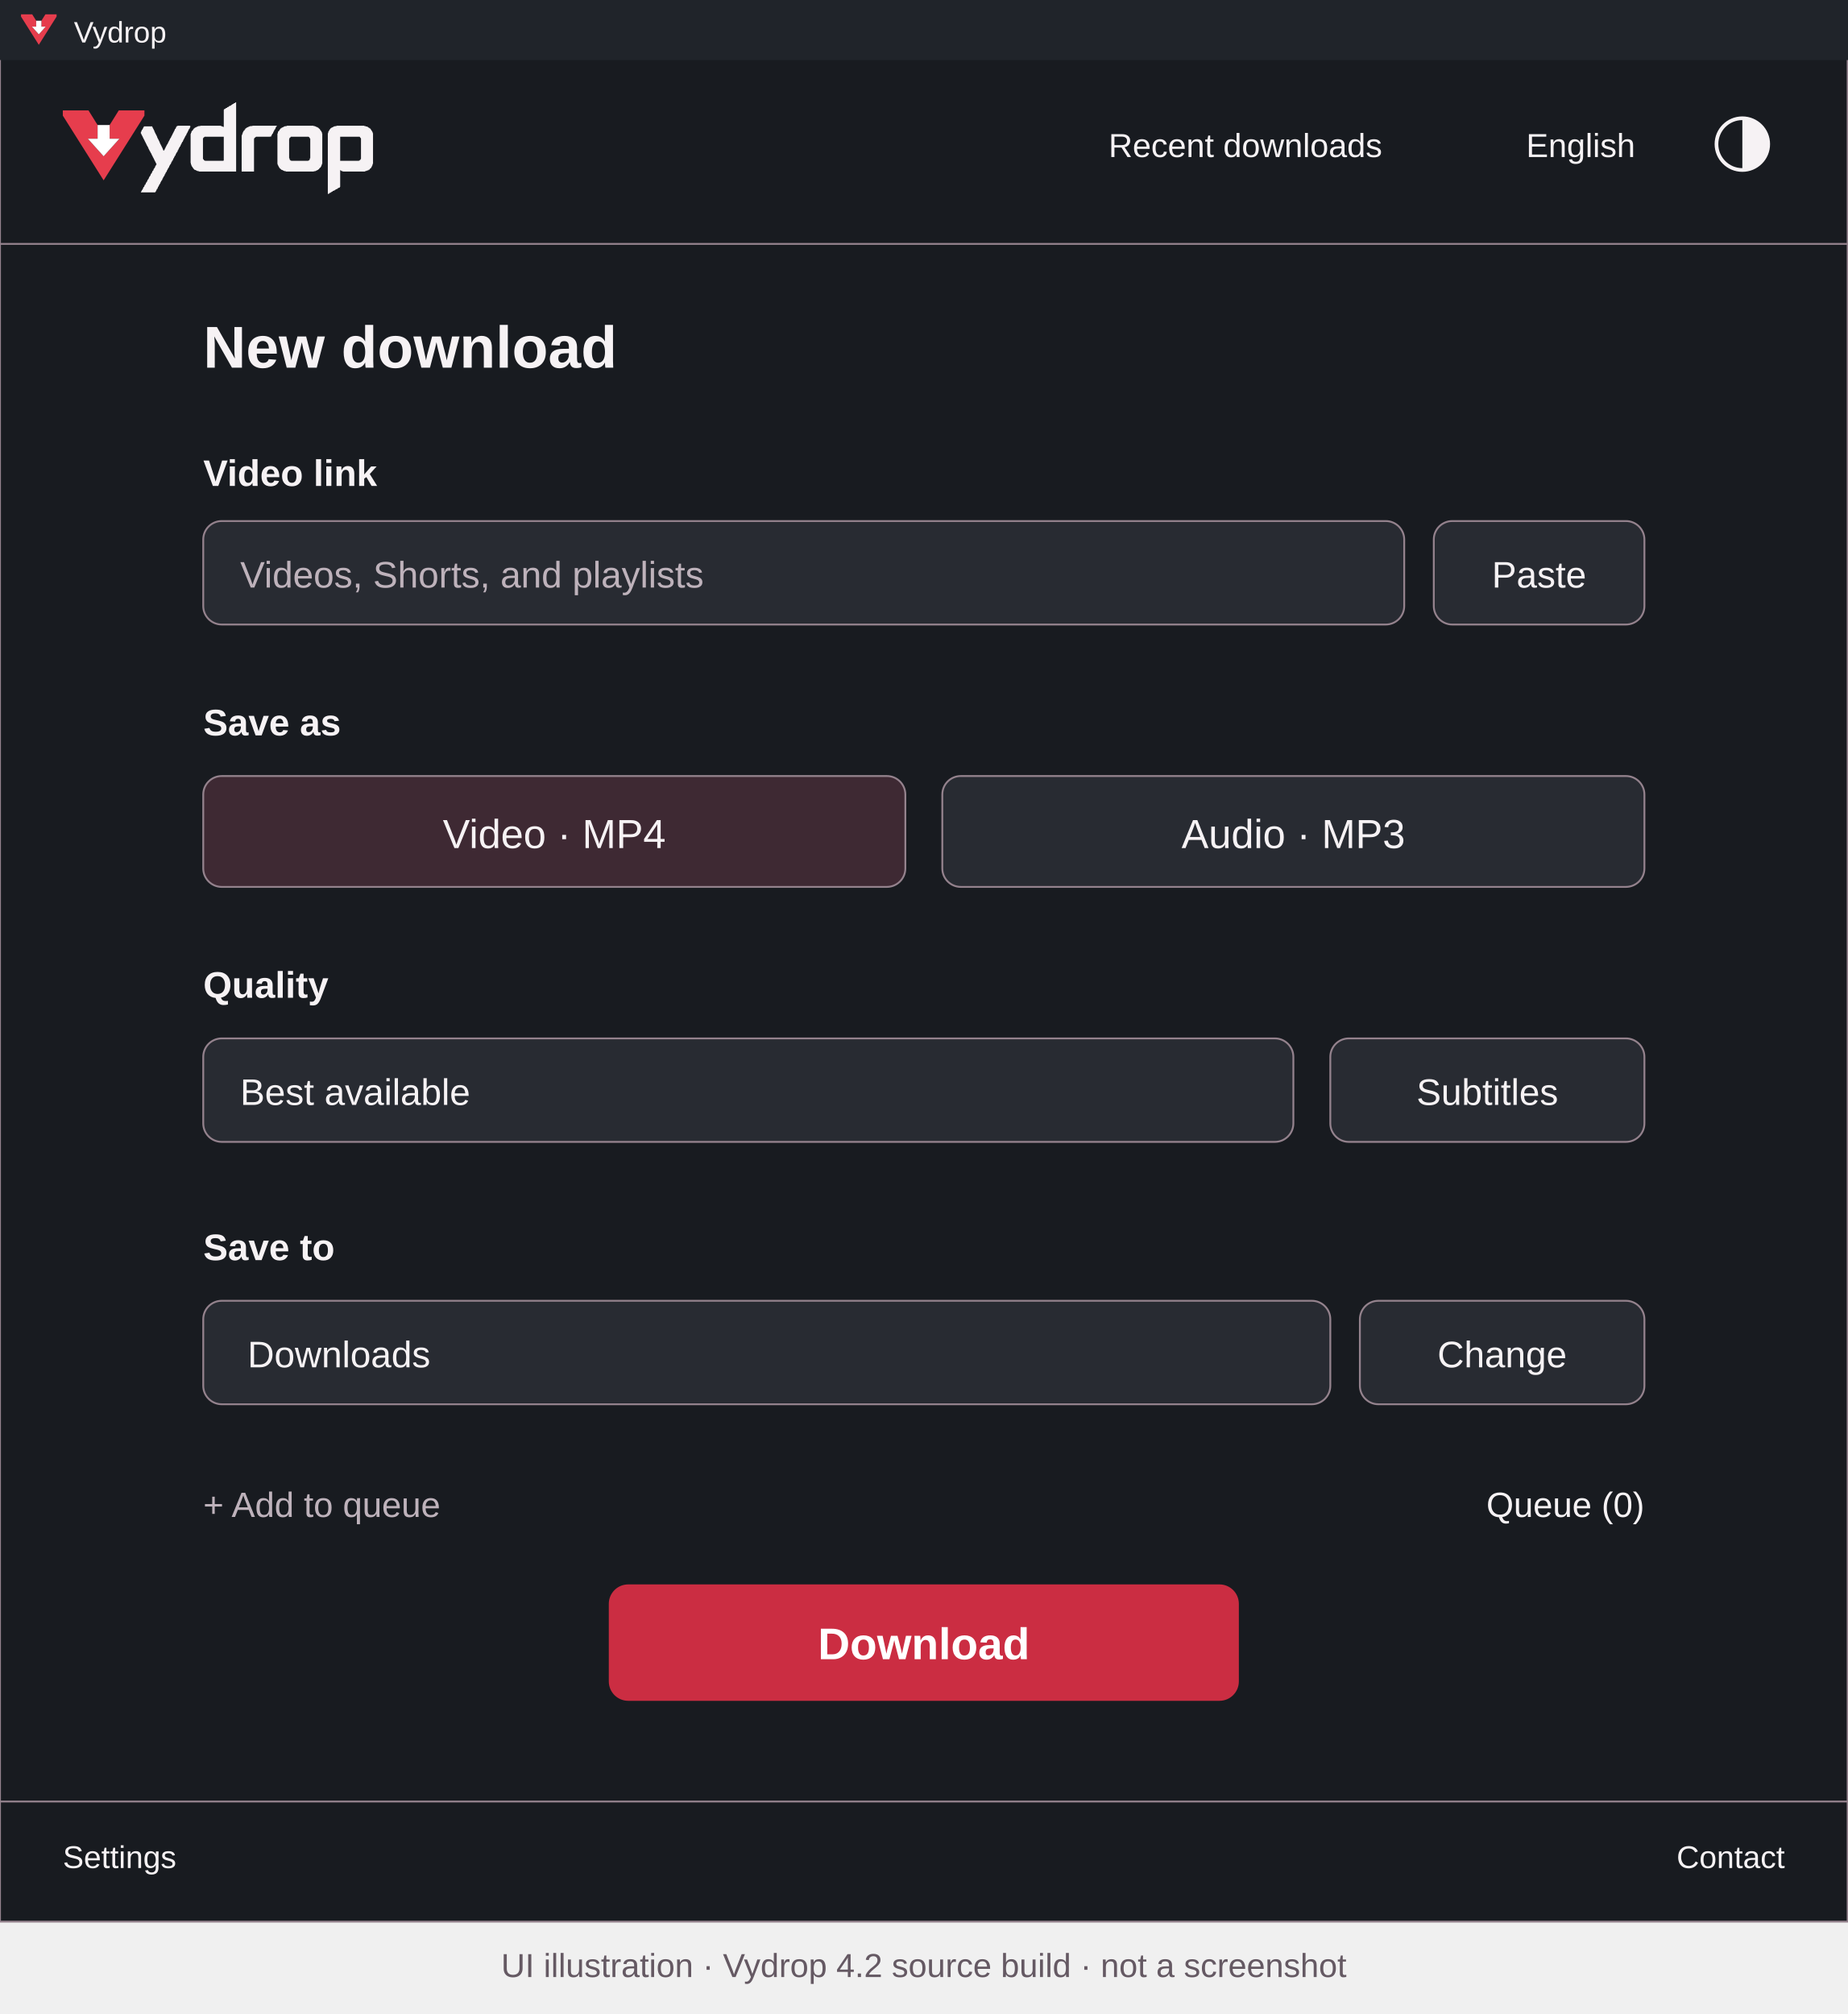
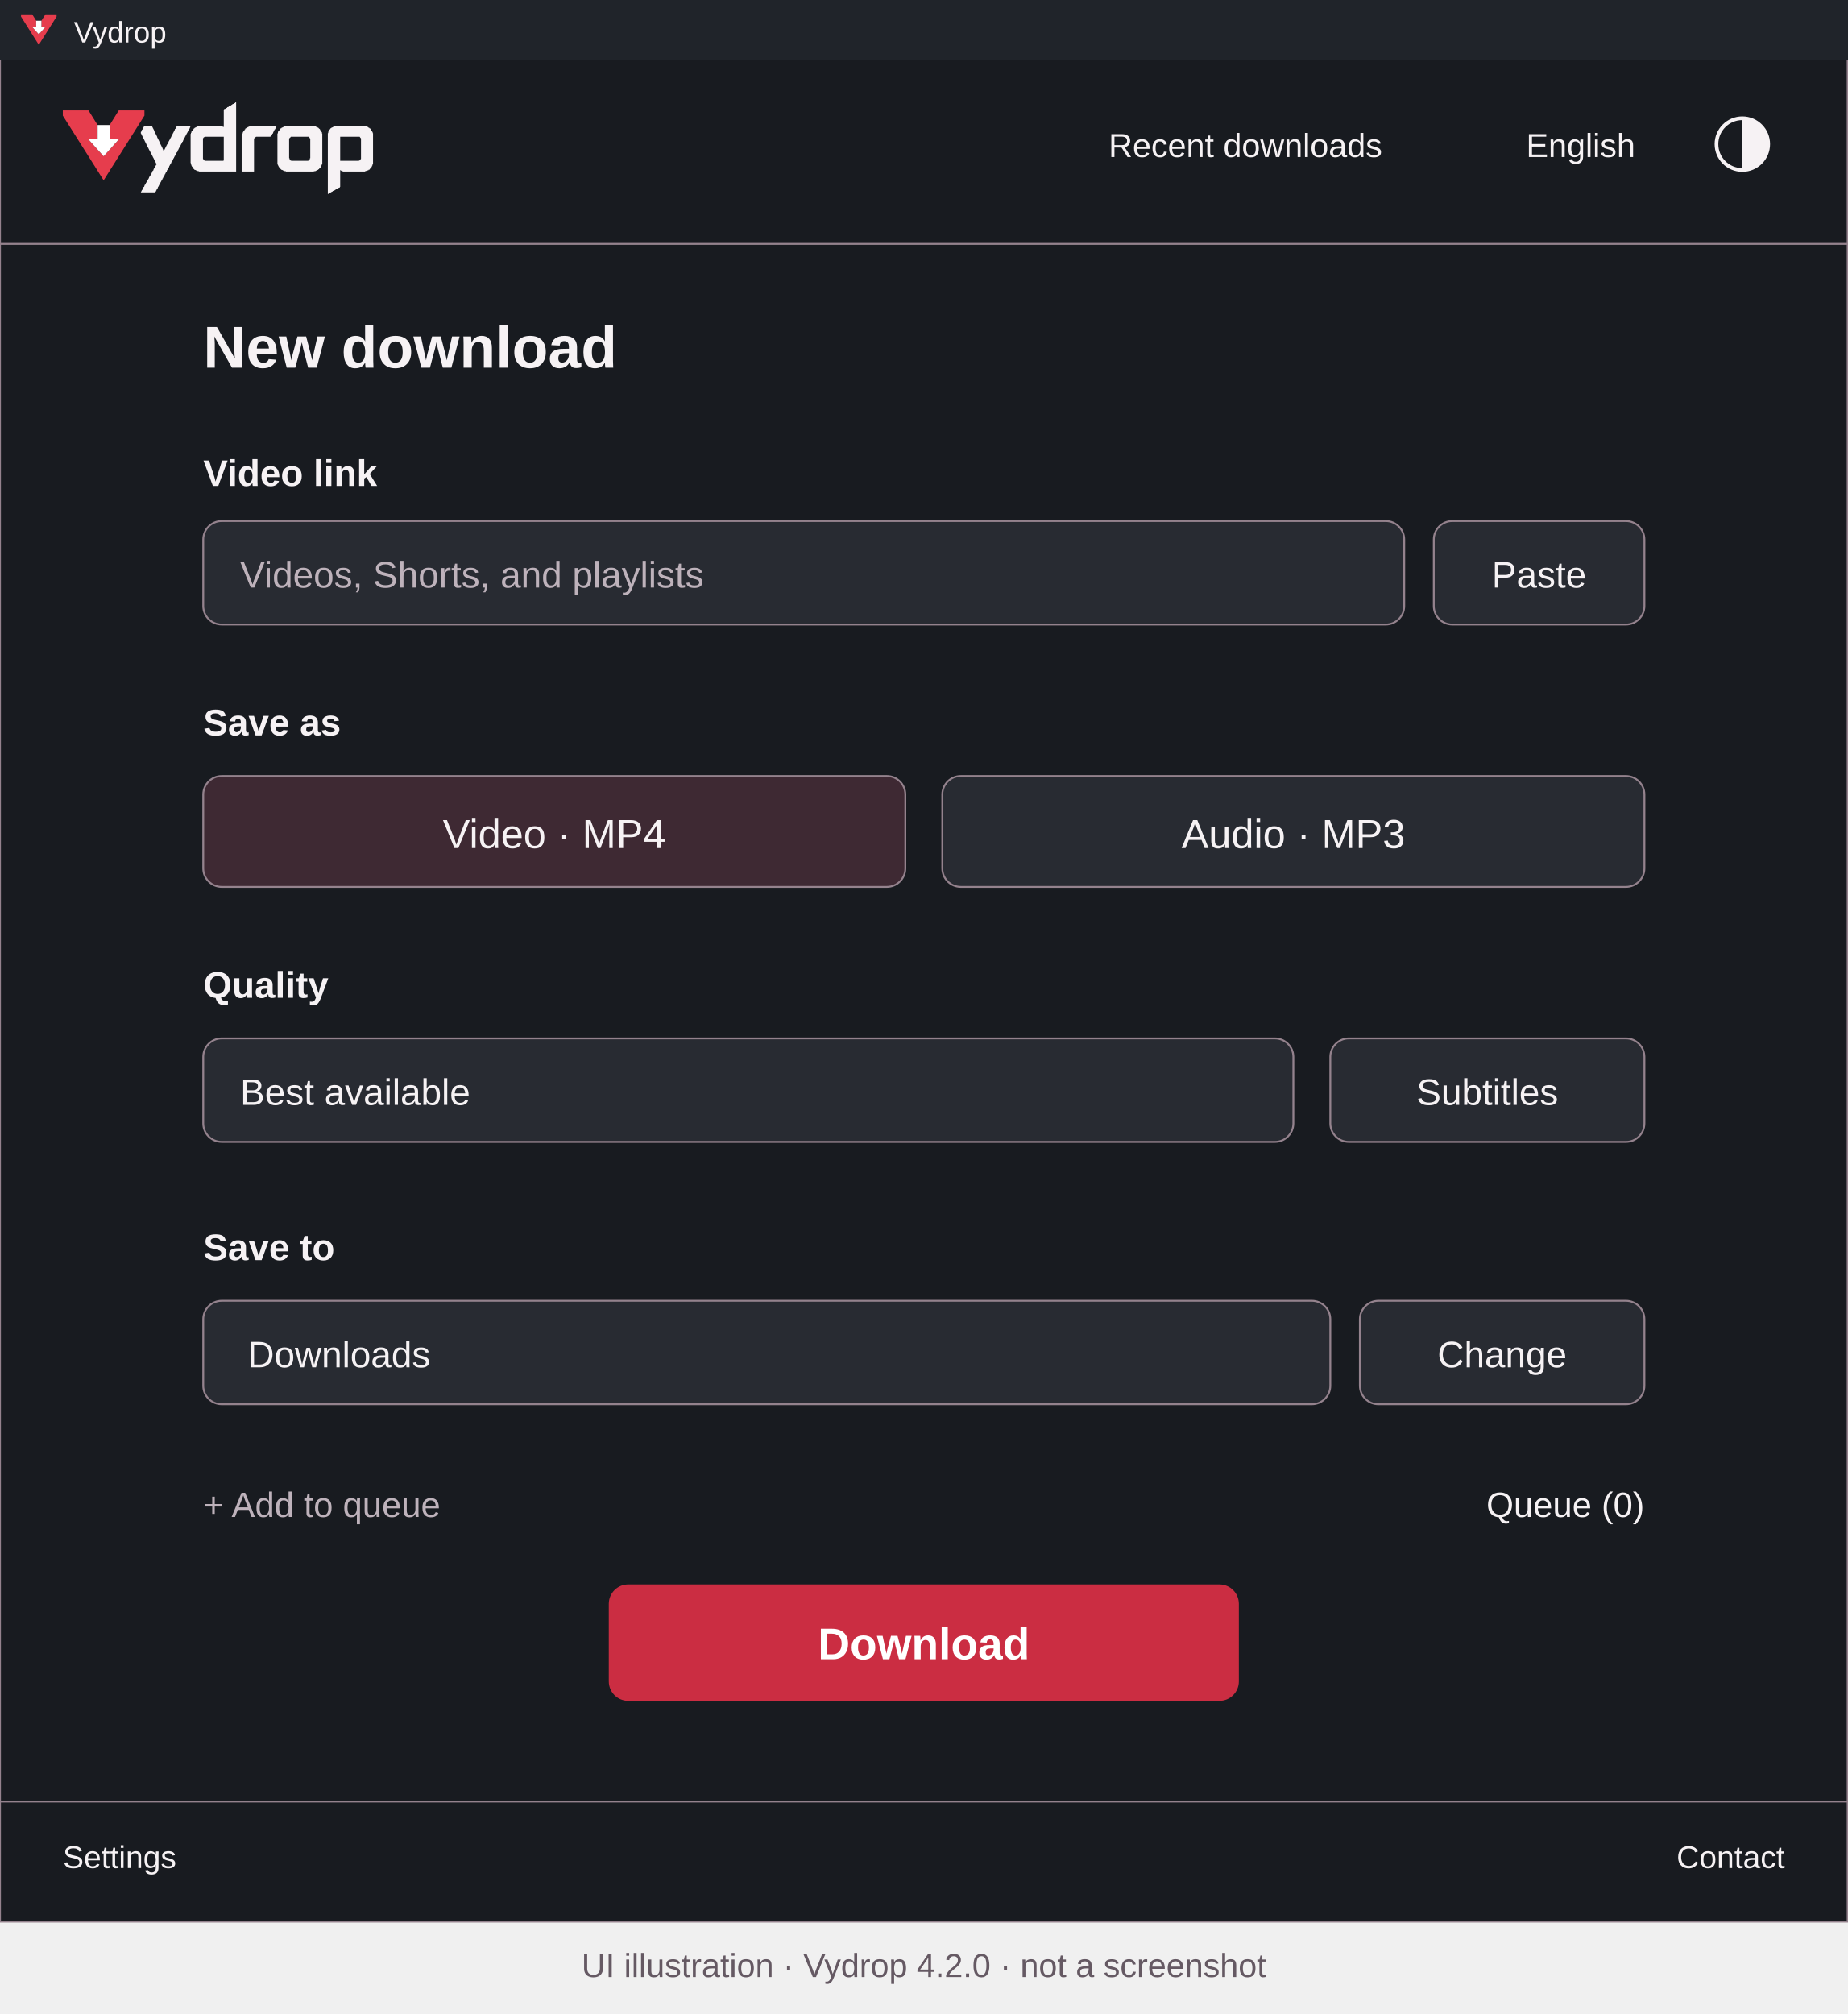
<svg xmlns="http://www.w3.org/2000/svg" width="1000" height="1090" viewBox="0 0 1000 1090" role="img" aria-labelledby="title desc">
  <g font-family="Segoe UI,Arial,sans-serif">
    <rect x="0" y="0" width="1000" height="1040" rx="0" fill="#181B20" stroke="#94828D" />
    <rect x="0" y="0" width="1000" height="32" rx="0" fill="#20242A" stroke="#20242A" />
    <svg x="10" y="5" width="22" height="22" viewBox="0 0 64 64">
      <path fill="#E63D4D" fill-rule="evenodd" d="M4,8.016L21.625,8.016 27.873,18.056 27.873,27.426 21.179,27.426 32,39.474 42.821,27.426 36.127,27.426 36.127,18.056 42.375,8.016 60,8.016 60,11.586 32,55.984 4,11.586Z" />
      <path fill="#FFFFFF" d="M27.873,18.056L27.873,27.426 21.179,27.426 32,39.474 42.821,27.426 36.127,27.426 36.127,18.056Z" />
    </svg>
    <text x="40" y="23" font-size="16" fill="#F6F2F4" font-weight="400" text-anchor="start">Vydrop</text>
    <svg x="34" y="52" width="170" height="56" viewBox="0 0 128 42">
      <g transform="matrix(0.1325052 0 0 0.1325052 0 2.184265)">
        <path fill="#E63D4D" fill-rule="evenodd" d="M0,27L79,27 107,72 107,114 77,114 125.5,168 174,114 144,114 144,72 172,27 251,27 251,43 125.5,242 0,43Z" />
        <path fill="#FFFFFF" d="M107,72L107,114 77,114 125.5,168 174,114 144,114 144,72Z" />
        <path fill="#F6F2F4" fill-rule="evenodd" d="M531,2L533,2 533,215 419,215 419,214 415,214 415,213 412,213 412,212 410,212 410,211 404,209 404,208 402,207 402,205 399,203 399,201 397,200 397,198 396,198 396,196 395,196 395,193 394,193 394,189 393,189 393,99 394,99 394,96 395,96 396,91 400,88 400,86 401,86 401,85 403,84 403,82 405,82 406,80 408,80 408,79 410,79 410,78 412,78 412,77 414,77 414,76 417,76 417,75 423,75 423,74 486,74 486,75 489,75 489,76 495,78 495,25 496,25 496,23 500,22 501,20 505,19 506,17 510,16 511,14 517,12 518,10 520,10 521,8 523,8 523,7 525,7 526,5 530,4Z M353,74L391,74 393,77 392,77 390,83 388,84 388,86 387,86 387,88 386,88 386,90 385,90 385,92 384,92 384,94 383,94 383,96 382,96 382,98 381,98 379,104 377,105 377,107 376,107 376,109 375,109 375,111 374,111 374,113 373,113 373,115 372,115 372,117 371,117 369,123 367,124 367,126 366,126 366,128 365,128 365,130 364,130 364,132 363,132 361,138 359,139 359,141 358,141 358,143 357,143 357,145 356,145 356,147 355,147 355,149 354,149 352,155 350,156 350,158 349,158 349,160 348,160 346,166 344,167 344,169 343,169 343,171 342,171 342,173 341,173 341,175 340,175 338,181 336,182 336,184 335,184 335,186 334,186 332,192 330,193 330,195 329,195 329,197 328,197 326,203 324,204 324,206 323,206 323,208 322,208 322,210 321,210 319,216 317,217 317,219 316,219 316,221 315,221 315,223 314,223 312,229 310,230 310,232 309,232 309,234 308,234 308,236 307,236 305,242 303,243 303,245 302,245 302,247 301,247 299,253 297,254 297,256 296,256 296,258 295,258 295,260 294,260 294,262 293,262 291,268 289,269 289,271 288,271 288,273 287,273 287,275 286,275 286,277 285,277 284,279 240,279 241,276 242,276 242,274 243,274 243,272 245,271 245,269 246,269 248,263 250,262 252,256 254,255 256,249 258,248 258,246 259,246 261,240 263,239 263,237 264,237 266,231 268,230 268,228 269,228 271,222 273,221 273,219 274,219 276,213 278,212 280,206 282,205 282,203 283,203 285,197 286,197 287,194 288,194 288,191 287,191 287,189 286,189 286,187 285,187 285,185 284,185 284,183 283,183 283,181 282,181 282,179 281,179 281,177 280,177 280,175 279,175 279,173 278,173 278,171 277,171 277,169 276,169 276,167 275,167 275,165 274,165 272,159 271,159 270,156 269,156 269,153 267,152 267,150 266,150 266,148 265,148 265,146 264,146 264,144 263,144 263,142 262,142 262,139 260,138 260,136 259,136 259,134 258,134 258,132 257,132 257,130 256,130 256,128 255,128 255,126 254,126 254,124 253,124 253,122 252,122 252,120 251,120 251,118 250,118 250,116 249,116 249,114 248,114 248,112 247,112 247,110 246,110 246,108 245,108 245,106 244,106 244,104 243,104 243,102 242,102 242,100 241,100 241,98 240,98 240,93 241,93 243,87 245,86 245,84 246,84 246,82 247,82 247,80 248,80 248,78 249,78 250,76 275,76 275,78 276,78 276,80 277,80 277,82 278,82 278,84 279,84 279,86 280,86 280,88 281,88 281,90 282,90 282,93 283,93 283,95 284,95 284,97 285,97 285,99 286,99 286,101 287,101 287,103 288,103 288,105 289,105 289,107 290,107 290,110 291,110 291,112 292,112 292,114 293,114 293,116 294,116 294,118 295,118 295,120 296,120 296,122 297,122 297,124 298,124 298,127 299,127 299,129 300,129 300,131 301,131 301,133 302,133 302,135 303,135 303,137 304,137 304,139 305,139 305,141 306,141 306,143 307,143 307,146 308,146 309,150 311,151 312,148 313,148 313,146 314,146 314,144 315,144 315,142 316,142 316,140 317,140 317,138 318,138 318,136 319,136 319,134 320,134 320,132 322,131 322,129 323,129 323,127 324,127 324,125 325,125 325,123 326,123 326,121 327,121 327,119 328,119 330,113 332,112 332,110 333,110 333,108 334,108 334,106 335,106 335,104 336,104 336,102 337,102 337,100 338,100 338,98 339,98 339,96 340,96 340,94 341,94 341,92 342,92 342,90 343,90 345,84 347,83 349,77 350,77 351,75 353,75Z M583,74L658,74 658,76 656,77 656,79 655,79 653,85 651,86 651,88 650,88 650,90 649,90 649,92 648,92 646,98 644,99 644,101 643,101 643,103 642,103 642,105 641,105 640,108 639,108 639,107 638,107 638,108 594,108 594,109 592,109 592,110 589,112 589,114 588,114 588,215 550,215 550,104 551,104 551,101 552,101 552,98 553,98 554,93 555,93 556,90 559,88 559,86 561,85 562,82 564,82 565,80 567,80 567,79 569,79 569,78 571,78 571,77 573,77 573,76 576,76 576,75 583,75Z M689,74L771,74 771,75 775,75 775,76 778,76 778,77 784,79 784,80 787,81 787,82 791,85 791,87 794,89 794,91 795,91 796,94 797,94 797,98 798,98 798,191 797,191 797,194 796,194 795,199 794,199 793,202 789,205 788,208 786,208 785,210 783,210 783,211 781,211 781,212 779,212 779,213 777,213 777,214 772,214 772,215 686,215 686,214 682,214 682,213 679,213 679,212 677,212 677,211 671,209 671,208 666,204 666,202 664,201 664,199 663,199 663,197 662,197 662,195 661,195 661,192 660,192 660,98 661,98 662,92 666,89 666,87 668,86 668,84 669,84 670,82 672,82 673,80 675,80 675,79 677,79 677,78 679,78 679,77 681,77 681,76 689,75Z M842,74L927,74 927,75 931,75 931,76 937,77 937,78 939,78 940,80 942,80 943,82 945,82 945,83 947,84 947,86 948,86 949,89 951,90 951,92 952,92 952,94 953,94 953,97 954,97 954,191 953,191 953,194 952,194 952,197 951,197 950,201 949,201 948,204 944,207 944,209 941,209 940,211 935,212 935,213 932,213 932,214 929,214 929,215 861,215 861,214 858,214 858,213 856,213 855,211 853,211 853,262 852,262 852,264 846,266 845,268 839,270 838,272 836,272 836,273 830,275 829,277 827,277 827,278 825,278 824,280 820,281 819,283 815,284 815,97 816,97 817,91 819,90 819,88 820,88 820,86 822,85 823,82 825,82 826,80 828,80 828,79 830,79 830,78 832,78 832,77 834,77 834,76 842,75Z M696,174L697,174 698,179 699,179 700,181 702,181 702,182 755,182 755,181 757,181 757,180 759,179 760,174 761,174 761,114 760,114 760,112 759,112 758,109 756,109 756,108 701,108 701,109 697,112 697,115 696,115Z M431,176L432,176 432,178 433,178 435,181 437,181 437,182 494,182 494,181 495,181 495,108 436,108 436,109 434,109 434,110 432,111 432,113 431,113Z M916,176L917,176 917,113 916,113 916,111 915,111 913,108 853,108 853,182 911,182 911,181 913,181 913,180 916,178Z" />
      </g>
    </svg>
    <text x="600" y="85" font-size="18" fill="#F6F2F4" font-weight="400" text-anchor="start">Recent downloads</text>
    <text x="826" y="85" font-size="18" fill="#F6F2F4" font-weight="400" text-anchor="start">English</text>
    <circle cx="943" cy="78" r="14" stroke="#F6F2F4" fill="none" stroke-width="2" />
    <path d="M943 64A14 14 0 0 1 943 92Z" fill="#F6F2F4" />
    <path d="M0 132H1000" stroke="#94828D" />
    <text x="110" y="199" font-size="32" fill="#F6F2F4" font-weight="600" text-anchor="start">New download</text>
    <text x="110" y="263" font-size="20" fill="#F6F2F4" font-weight="600" text-anchor="start">Video link</text>
    <rect x="110" y="282" width="650" height="56" rx="10" fill="#282B32" stroke="#94828D" />
    <text x="130" y="318" font-size="20" fill="#BEB2BB" font-weight="400" text-anchor="start">Videos, Shorts, and playlists</text>
    <rect x="776" y="282" width="114" height="56" rx="10" fill="#282B32" stroke="#94828D" />
    <text x="833" y="318" font-size="20" fill="#F6F2F4" font-weight="500" text-anchor="middle">Paste</text>
    <text x="110" y="398" font-size="20" fill="#F6F2F4" font-weight="600" text-anchor="start">Save as</text>
    <rect x="110" y="420" width="380" height="60" rx="10" fill="#3E2933" stroke="#94828D" />
    <text x="300" y="459" font-size="22" fill="#F6F2F4" font-weight="500" text-anchor="middle">Video · MP4</text>
    <rect x="510" y="420" width="380" height="60" rx="10" fill="#282B32" stroke="#94828D" />
    <text x="700" y="459" font-size="22" fill="#F6F2F4" font-weight="500" text-anchor="middle">Audio · MP3</text>
    <text x="110" y="540" font-size="20" fill="#F6F2F4" font-weight="600" text-anchor="start">Quality</text>
    <rect x="110" y="562" width="590" height="56" rx="10" fill="#282B32" stroke="#94828D" />
    <text x="130" y="598" font-size="20" fill="#F6F2F4" font-weight="400" text-anchor="start">Best available</text>
    <rect x="720" y="562" width="170" height="56" rx="10" fill="#282B32" stroke="#94828D" />
    <text x="805" y="598" font-size="20" fill="#F6F2F4" font-weight="500" text-anchor="middle">Subtitles</text>
    <text x="110" y="682" font-size="20" fill="#F6F2F4" font-weight="600" text-anchor="start">Save to</text>
    <rect x="110" y="704" width="610" height="56" rx="10" fill="#282B32" stroke="#94828D" />
    <text x="134" y="740" font-size="20" fill="#F6F2F4" font-weight="400" text-anchor="start">Downloads</text>
    <rect x="736" y="704" width="154" height="56" rx="10" fill="#282B32" stroke="#94828D" />
    <text x="813" y="740" font-size="20" fill="#F6F2F4" font-weight="500" text-anchor="middle">Change</text>
    <text x="110" y="821" font-size="19" fill="#BEB2BB" font-weight="400" text-anchor="start">+ Add to queue</text>
    <text x="890" y="821" font-size="19" fill="#F6F2F4" font-weight="400" text-anchor="end">Queue (0)</text>
    <rect x="330" y="858" width="340" height="62" rx="10" fill="#CB2D42" stroke="#CB2D42" />
    <text x="500" y="898" font-size="24" fill="#FFFFFF" font-weight="600" text-anchor="middle">Download</text>
    <path d="M0 975H1000" stroke="#94828D" />
    <text x="34" y="1011" font-size="17" fill="#F6F2F4" font-weight="400" text-anchor="start">Settings</text>
    <text x="966" y="1011" font-size="17" fill="#F6F2F4" font-weight="400" text-anchor="end">Contact</text>
-     <text x="500" y="1070" font-size="18" fill="#655963" font-weight="400" text-anchor="middle">UI illustration · Vydrop 4.2 source build · not a screenshot</text>
+     <text x="500" y="1070" font-size="18" fill="#655963" font-weight="400" text-anchor="middle">UI illustration · Vydrop 4.2.0 · not a screenshot</text>
  </g>
</svg>
